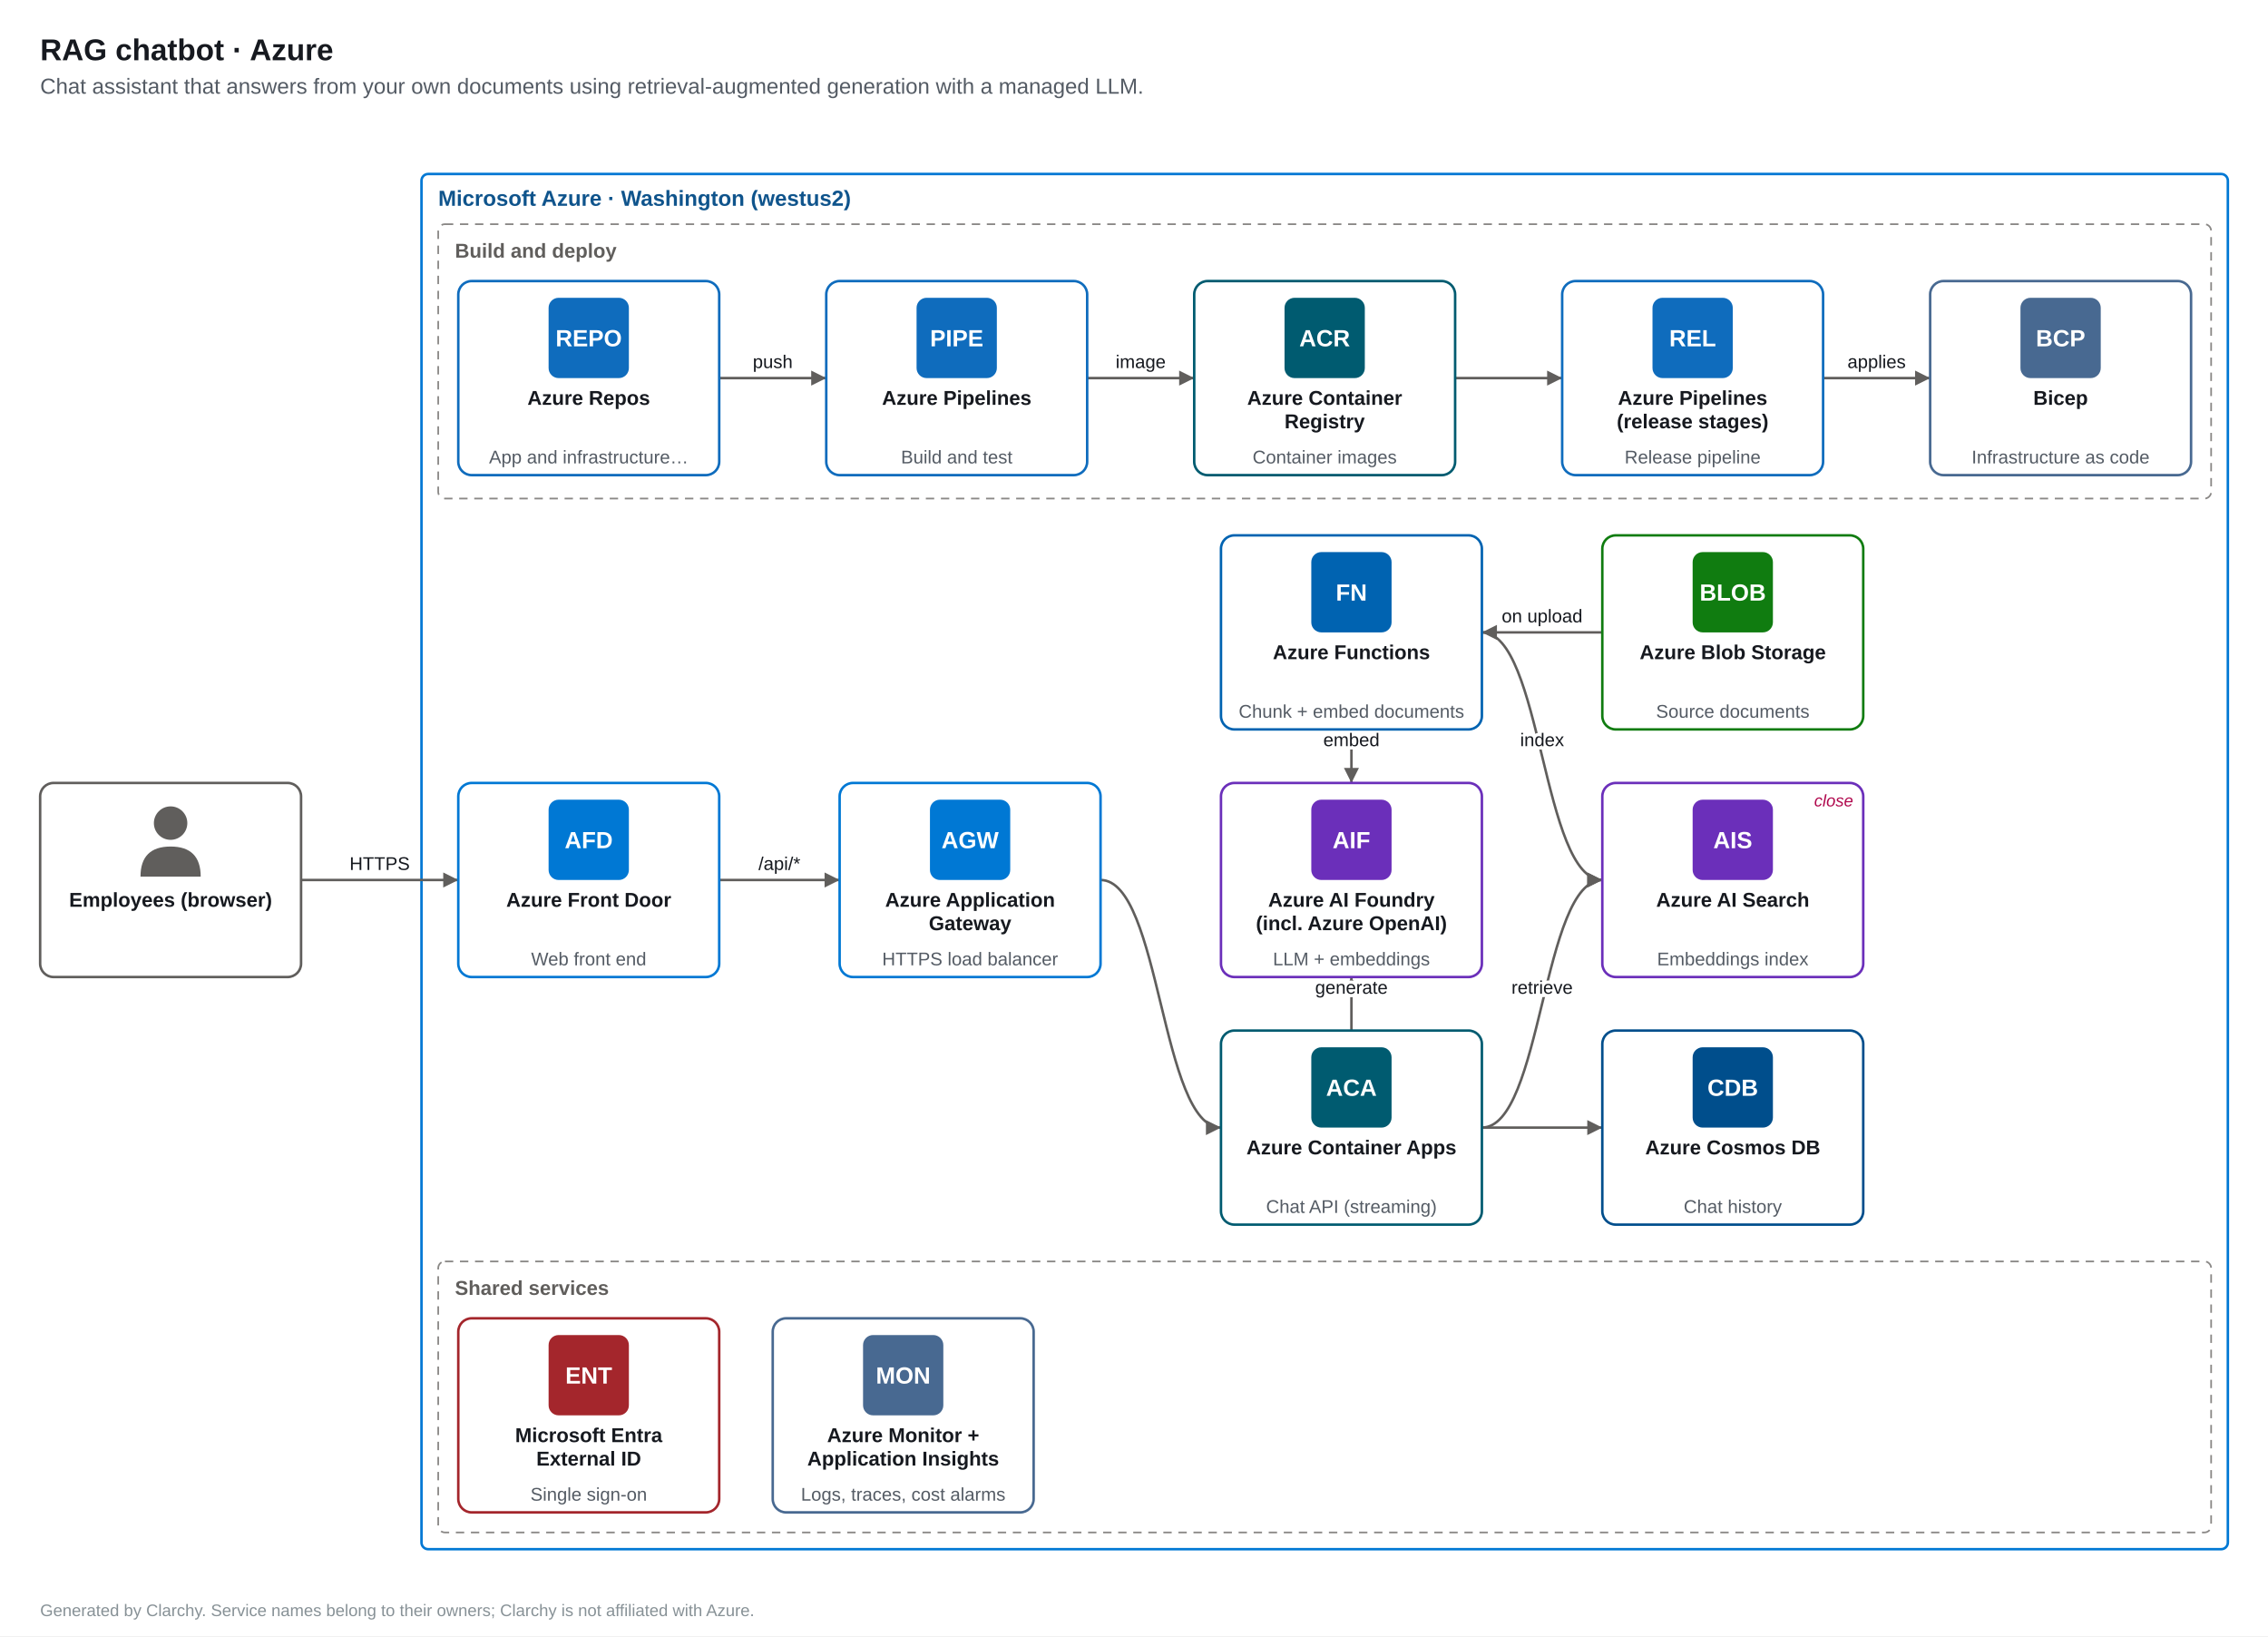
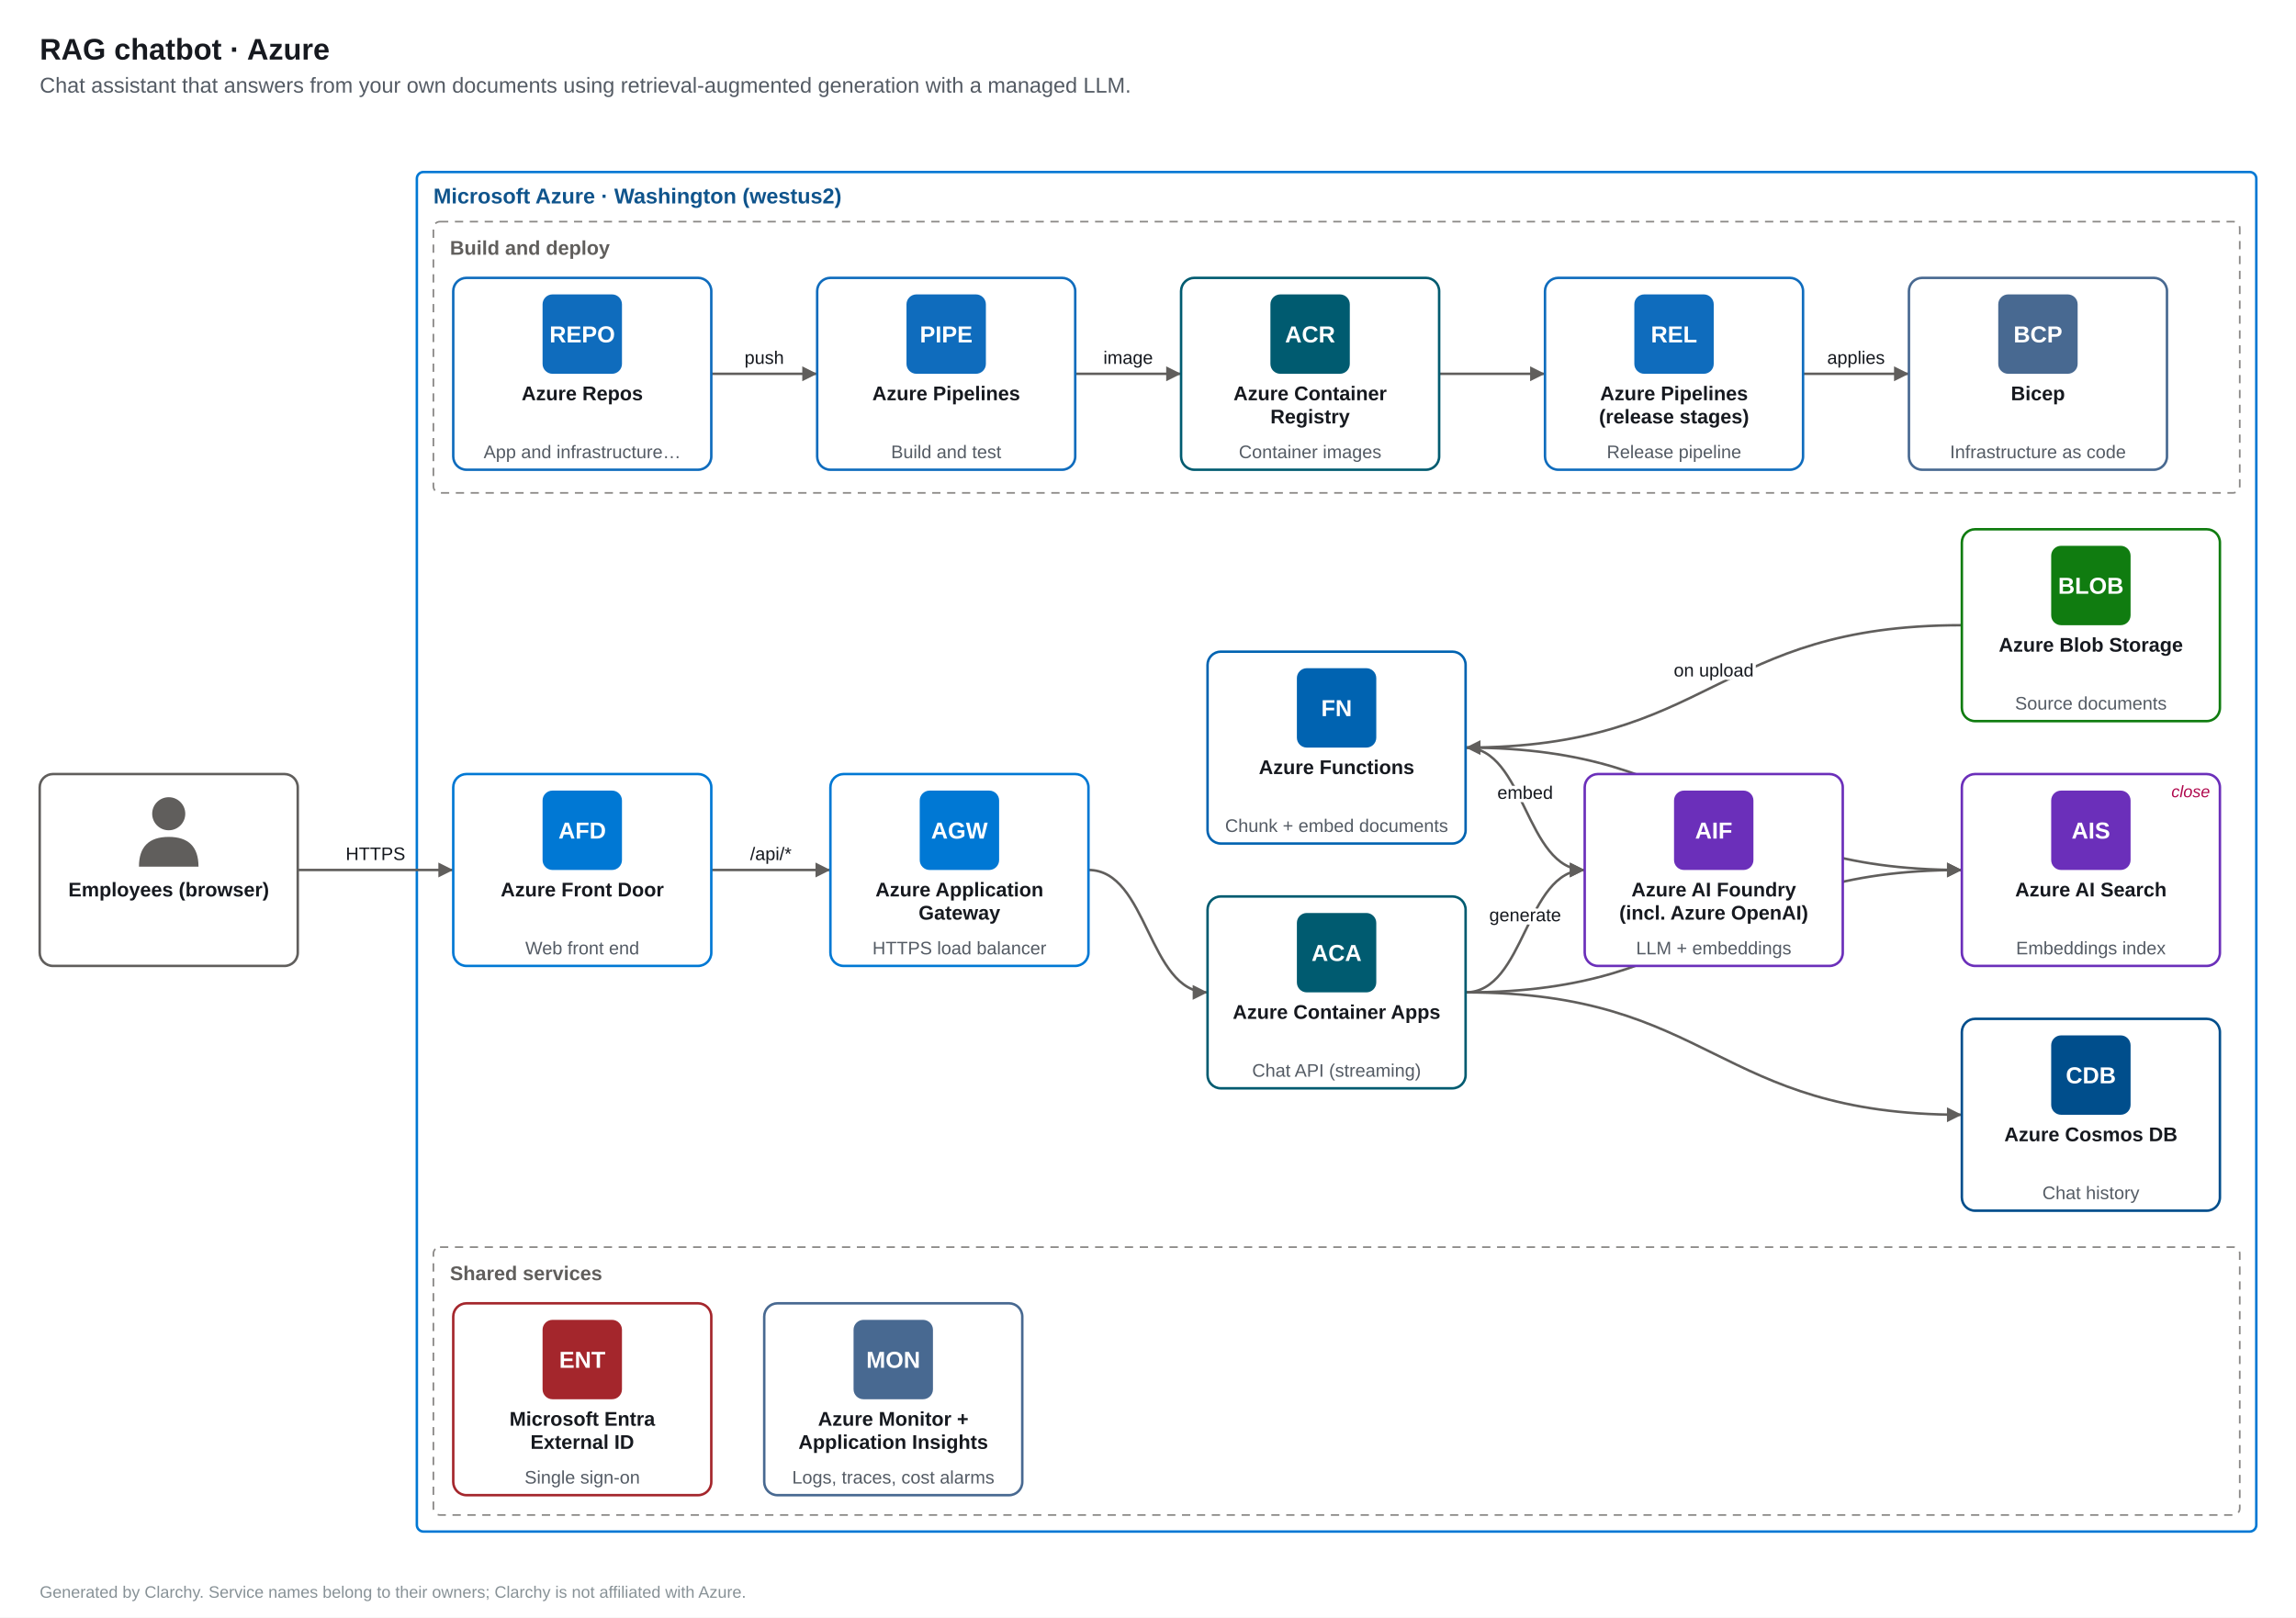
- <svg xmlns="http://www.w3.org/2000/svg" class="ca-diagram ca-azure" width="1356" height="978" viewBox="0 0 1356 978" role="img" data-body-top="80" data-body-bottom="950" aria-label="RAG chatbot on Azure">
+ <svg xmlns="http://www.w3.org/2000/svg" class="ca-diagram ca-azure" width="1388" height="978" viewBox="0 0 1388 978" role="img" data-body-top="80" data-body-bottom="950" aria-label="RAG chatbot on Azure">
  <style>.ca-azure{font-family:'Segoe UI', 'Helvetica Neue', Arial, sans-serif}
.ca-azure .ca-bg{fill:#ffffff}
.ca-azure .ca-title{font-size:18px;font-weight:600;fill:#16191f}
.ca-azure .ca-subtitle{font-size:13px;fill:#545b64}
.ca-azure .ca-cloud{fill:#FFFFFF;stroke:#0078D4;stroke-width:1.5;}
.ca-azure .ca-cloud-label{font-size:13px;font-weight:600;fill:#0F548C}
.ca-azure .ca-band{fill:none;stroke:#8A8886;stroke-dasharray:5 4}
.ca-azure .ca-band-label{font-size:12px;font-weight:600;fill:#605E5C}
.ca-azure .ca-node-box{fill:#ffffff;stroke-width:1.5}
.ca-azure .ca-badge{font-size:14px;font-weight:700;fill:#ffffff}
.ca-azure .ca-service{font-size:12px;font-weight:600;fill:#16191f}
.ca-azure .ca-label{font-size:11px;fill:#545b64}
.ca-azure .ca-fidelity{font-size:10px;font-style:italic;fill:#b0084d}
.ca-azure .ca-edge{fill:none;stroke:#605E5C;stroke-width:1.5}
.ca-azure .ca-arrow{fill:#605E5C}
.ca-azure .ca-edge-label{font-size:11px;fill:#16191f;paint-order:stroke;stroke:#ffffff;stroke-width:4}
.ca-azure .ca-footer{font-size:10px;fill:#879196}</style>
-   <rect class="ca-bg" width="1356" height="978" />
+   <rect class="ca-bg" width="1388" height="978" />
  <text class="ca-title" x="24" y="36">RAG chatbot · Azure</text>
  <text class="ca-subtitle" x="24" y="56">Chat assistant that answers from your own documents using retrieval-augmented generation with a managed LLM.</text>
-   <rect class="ca-cloud" x="252" y="104" width="1080" height="822" rx="4" />
+   <rect class="ca-cloud" x="252" y="104" width="1112" height="822" rx="4" />
  <text class="ca-cloud-label" x="262" y="123">Microsoft Azure · Washington (westus2)</text>
-   <rect class="ca-band" x="262" y="134" width="1060" height="164" rx="4" />
+   <rect class="ca-band" x="262" y="134" width="1092" height="164" rx="4" />
  <text class="ca-band-label" x="272" y="154">Build and deploy</text>
-   <rect class="ca-band" x="262" y="754" width="1060" height="162" rx="4" />
+   <rect class="ca-band" x="262" y="754" width="1092" height="162" rx="4" />
  <text class="ca-band-label" x="272" y="774">Shared services</text>
  <path class="ca-edge" data-from="users" data-to="cdn" d="M180,526 C227,526 227,526 274,526" />
  <polygon class="ca-arrow" data-from="users" data-to="cdn" points="274,526 265,521.5 265,530.5" />
  <text class="ca-edge-label" data-from="users" data-to="cdn" x="227" y="520" text-anchor="middle">HTTPS</text>
  <path class="ca-edge" data-from="cdn" data-to="lb" d="M430,526 C466,526 466,526 502,526" />
  <polygon class="ca-arrow" data-from="cdn" data-to="lb" points="502,526 493,521.5 493,530.5" />
  <text class="ca-edge-label" data-from="cdn" data-to="lb" x="466" y="520" text-anchor="middle">/api/*</text>
-   <path class="ca-edge" data-from="lb" data-to="app" d="M658,526 C694,526 694,674 730,674" />
-   <polygon class="ca-arrow" data-from="lb" data-to="app" points="730,674 721,669.5 721,678.5" />
-   <path class="ca-edge" data-from="app" data-to="vectors" d="M886,674 C922,674 922,526 958,526" />
-   <polygon class="ca-arrow" data-from="app" data-to="vectors" points="958,526 949,521.5 949,530.5" />
-   <text class="ca-edge-label" data-from="app" data-to="vectors" x="922" y="594" text-anchor="middle">retrieve</text>
-   <path class="ca-edge" data-from="app" data-to="llm" d="M808,616 C808,600 808,600 808,584" />
-   <polygon class="ca-arrow" data-from="app" data-to="llm" points="808,584 803.5,593 812.5,593" />
-   <text class="ca-edge-label" data-from="app" data-to="llm" x="808" y="594" text-anchor="middle">generate</text>
-   <path class="ca-edge" data-from="app" data-to="history" d="M886,674 C922,674 922,674 958,674" />
-   <polygon class="ca-arrow" data-from="app" data-to="history" points="958,674 949,669.5 949,678.5" />
-   <path class="ca-edge" data-from="docs" data-to="ingest" d="M958,378 C922,378 922,378 886,378" />
-   <polygon class="ca-arrow" data-from="docs" data-to="ingest" points="886,378 895,373.5 895,382.5" />
-   <text class="ca-edge-label" data-from="docs" data-to="ingest" x="922" y="372" text-anchor="middle">on upload</text>
-   <path class="ca-edge" data-from="ingest" data-to="llm" d="M808,436 C808,452 808,452 808,468" />
-   <polygon class="ca-arrow" data-from="ingest" data-to="llm" points="808,468 803.5,459 812.5,459" />
-   <text class="ca-edge-label" data-from="ingest" data-to="llm" x="808" y="446" text-anchor="middle">embed</text>
-   <path class="ca-edge" data-from="ingest" data-to="vectors" d="M886,378 C922,378 922,526 958,526" />
-   <polygon class="ca-arrow" data-from="ingest" data-to="vectors" points="958,526 949,521.5 949,530.5" />
-   <text class="ca-edge-label" data-from="ingest" data-to="vectors" x="922" y="446" text-anchor="middle">index</text>
+   <path class="ca-edge" data-from="lb" data-to="app" d="M658,526 C694,526 694,600 730,600" />
+   <polygon class="ca-arrow" data-from="lb" data-to="app" points="730,600 721,595.5 721,604.5" />
+   <path class="ca-edge" data-from="app" data-to="vectors" d="M886,600 C1036,600 1036,526 1186,526" />
+   <polygon class="ca-arrow" data-from="app" data-to="vectors" points="1186,526 1177,521.5 1177,530.5" />
+   <text class="ca-edge-label" data-from="app" data-to="vectors" x="1036" y="557" text-anchor="middle">retrieve</text>
+   <path class="ca-edge" data-from="app" data-to="llm" d="M886,600 C922,600 922,526 958,526" />
+   <polygon class="ca-arrow" data-from="app" data-to="llm" points="958,526 949,521.5 949,530.5" />
+   <text class="ca-edge-label" data-from="app" data-to="llm" x="922" y="557" text-anchor="middle">generate</text>
+   <path class="ca-edge" data-from="app" data-to="history" d="M886,600 C1036,600 1036,674 1186,674" />
+   <polygon class="ca-arrow" data-from="app" data-to="history" points="1186,674 1177,669.5 1177,678.5" />
+   <path class="ca-edge" data-from="docs" data-to="ingest" d="M1186,378 C1036,378 1036,452 886,452" />
+   <polygon class="ca-arrow" data-from="docs" data-to="ingest" points="886,452 895,447.5 895,456.5" />
+   <text class="ca-edge-label" data-from="docs" data-to="ingest" x="1036" y="409" text-anchor="middle">on upload</text>
+   <path class="ca-edge" data-from="ingest" data-to="llm" d="M886,452 C922,452 922,526 958,526" />
+   <polygon class="ca-arrow" data-from="ingest" data-to="llm" points="958,526 949,521.5 949,530.5" />
+   <text class="ca-edge-label" data-from="ingest" data-to="llm" x="922" y="483" text-anchor="middle">embed</text>
+   <path class="ca-edge" data-from="ingest" data-to="vectors" d="M886,452 C1036,452 1036,526 1186,526" />
+   <polygon class="ca-arrow" data-from="ingest" data-to="vectors" points="1186,526 1177,521.5 1177,530.5" />
+   <text class="ca-edge-label" data-from="ingest" data-to="vectors" x="1036" y="483" text-anchor="middle">index</text>
  <path class="ca-edge" data-from="repo" data-to="build" d="M430,226 C462,226 462,226 494,226" />
  <polygon class="ca-arrow" data-from="repo" data-to="build" points="494,226 485,221.5 485,230.5" />
  <text class="ca-edge-label" data-from="repo" data-to="build" x="462" y="220" text-anchor="middle">push</text>
  <path class="ca-edge" data-from="build" data-to="registry" d="M650,226 C682,226 682,226 714,226" />
  <polygon class="ca-arrow" data-from="build" data-to="registry" points="714,226 705,221.5 705,230.5" />
  <text class="ca-edge-label" data-from="build" data-to="registry" x="682" y="220" text-anchor="middle">image</text>
  <path class="ca-edge" data-from="registry" data-to="deploy" d="M870,226 C902,226 902,226 934,226" />
  <polygon class="ca-arrow" data-from="registry" data-to="deploy" points="934,226 925,221.5 925,230.5" />
  <path class="ca-edge" data-from="deploy" data-to="infra-code" d="M1090,226 C1122,226 1122,226 1154,226" />
  <polygon class="ca-arrow" data-from="deploy" data-to="infra-code" points="1154,226 1145,221.5 1145,230.5" />
  <text class="ca-edge-label" data-from="deploy" data-to="infra-code" x="1122" y="220" text-anchor="middle">applies</text>
  <g class="node" data-id="users" data-capability="client" data-stage="users">
    <rect class="ca-node-box" x="24" y="468" width="156" height="116" rx="8" style="stroke:#605E5C" />
    <g fill="#605E5C">
      <circle cx="102" cy="492" r="10" />
      <path d="M84,524 Q84,506 102,506 Q120,506 120,524 Z" />
    </g>
    <text class="ca-service" x="102" y="542" text-anchor="middle">Employees (browser)</text>
  </g>
  <g class="node" data-id="cdn" data-capability="cdn" data-stage="serve">
    <rect class="ca-node-box" x="274" y="468" width="156" height="116" rx="8" style="stroke:#0078D4" />
    <rect x="328" y="478" width="48" height="48" rx="6" fill="#0078D4" />
    <text class="ca-badge" x="352" y="507" text-anchor="middle">AFD</text>
    <text class="ca-service" x="352" y="542" text-anchor="middle">Azure Front Door</text>
    <text class="ca-label" x="352" y="577" text-anchor="middle">Web front end</text>
  </g>
  <g class="node" data-id="lb" data-capability="load-balancer" data-stage="serve">
    <rect class="ca-node-box" x="502" y="468" width="156" height="116" rx="8" style="stroke:#0078D4" />
    <rect x="556" y="478" width="48" height="48" rx="6" fill="#0078D4" />
    <text class="ca-badge" x="580" y="507" text-anchor="middle">AGW</text>
    <text class="ca-service" x="580" y="542" text-anchor="middle">Azure Application</text>
    <text class="ca-service" x="580" y="556" text-anchor="middle">Gateway</text>
    <text class="ca-label" x="580" y="577" text-anchor="middle">HTTPS load balancer</text>
  </g>
  <g class="node" data-id="app" data-capability="container-service" data-stage="run">
-     <rect class="ca-node-box" x="730" y="616" width="156" height="116" rx="8" style="stroke:#005B70" />
-     <rect x="784" y="626" width="48" height="48" rx="6" fill="#005B70" />
-     <text class="ca-badge" x="808" y="655" text-anchor="middle">ACA</text>
-     <text class="ca-service" x="808" y="690" text-anchor="middle">Azure Container Apps</text>
-     <text class="ca-label" x="808" y="725" text-anchor="middle">Chat API (streaming)</text>
+     <rect class="ca-node-box" x="730" y="542" width="156" height="116" rx="8" style="stroke:#005B70" />
+     <rect x="784" y="552" width="48" height="48" rx="6" fill="#005B70" />
+     <text class="ca-badge" x="808" y="581" text-anchor="middle">ACA</text>
+     <text class="ca-service" x="808" y="616" text-anchor="middle">Azure Container Apps</text>
+     <text class="ca-label" x="808" y="651" text-anchor="middle">Chat API (streaming)</text>
  </g>
  <g class="node" data-id="llm" data-capability="llm-inference" data-stage="run">
-     <rect class="ca-node-box" x="730" y="468" width="156" height="116" rx="8" style="stroke:#6B2FBA" />
-     <rect x="784" y="478" width="48" height="48" rx="6" fill="#6B2FBA" />
-     <text class="ca-badge" x="808" y="507" text-anchor="middle">AIF</text>
-     <text class="ca-service" x="808" y="542" text-anchor="middle">Azure AI Foundry</text>
-     <text class="ca-service" x="808" y="556" text-anchor="middle">(incl. Azure OpenAI)</text>
-     <text class="ca-label" x="808" y="577" text-anchor="middle">LLM + embeddings</text>
+     <rect class="ca-node-box" x="958" y="468" width="156" height="116" rx="8" style="stroke:#6B2FBA" />
+     <rect x="1012" y="478" width="48" height="48" rx="6" fill="#6B2FBA" />
+     <text class="ca-badge" x="1036" y="507" text-anchor="middle">AIF</text>
+     <text class="ca-service" x="1036" y="542" text-anchor="middle">Azure AI Foundry</text>
+     <text class="ca-service" x="1036" y="556" text-anchor="middle">(incl. Azure OpenAI)</text>
+     <text class="ca-label" x="1036" y="577" text-anchor="middle">LLM + embeddings</text>
  </g>
  <g class="node" data-id="ingest" data-capability="serverless-function" data-stage="run">
-     <rect class="ca-node-box" x="730" y="320" width="156" height="116" rx="8" style="stroke:#0063B1" />
-     <rect x="784" y="330" width="48" height="48" rx="6" fill="#0063B1" />
-     <text class="ca-badge" x="808" y="359" text-anchor="middle">FN</text>
-     <text class="ca-service" x="808" y="394" text-anchor="middle">Azure Functions</text>
-     <text class="ca-label" x="808" y="429" text-anchor="middle">Chunk + embed documents</text>
+     <rect class="ca-node-box" x="730" y="394" width="156" height="116" rx="8" style="stroke:#0063B1" />
+     <rect x="784" y="404" width="48" height="48" rx="6" fill="#0063B1" />
+     <text class="ca-badge" x="808" y="433" text-anchor="middle">FN</text>
+     <text class="ca-service" x="808" y="468" text-anchor="middle">Azure Functions</text>
+     <text class="ca-label" x="808" y="503" text-anchor="middle">Chunk + embed documents</text>
  </g>
  <g class="node" data-id="docs" data-capability="object-storage" data-stage="store">
-     <rect class="ca-node-box" x="958" y="320" width="156" height="116" rx="8" style="stroke:#107C10" />
-     <rect x="1012" y="330" width="48" height="48" rx="6" fill="#107C10" />
-     <text class="ca-badge" x="1036" y="359" text-anchor="middle">BLOB</text>
-     <text class="ca-service" x="1036" y="394" text-anchor="middle">Azure Blob Storage</text>
-     <text class="ca-label" x="1036" y="429" text-anchor="middle">Source documents</text>
+     <rect class="ca-node-box" x="1186" y="320" width="156" height="116" rx="8" style="stroke:#107C10" />
+     <rect x="1240" y="330" width="48" height="48" rx="6" fill="#107C10" />
+     <text class="ca-badge" x="1264" y="359" text-anchor="middle">BLOB</text>
+     <text class="ca-service" x="1264" y="394" text-anchor="middle">Azure Blob Storage</text>
+     <text class="ca-label" x="1264" y="429" text-anchor="middle">Source documents</text>
  </g>
  <g class="node" data-id="vectors" data-capability="vector-search" data-stage="store">
-     <rect class="ca-node-box" x="958" y="468" width="156" height="116" rx="8" style="stroke:#6B2FBA" />
-     <rect x="1012" y="478" width="48" height="48" rx="6" fill="#6B2FBA" />
-     <text class="ca-badge" x="1036" y="507" text-anchor="middle">AIS</text>
-     <text class="ca-service" x="1036" y="542" text-anchor="middle">Azure AI Search</text>
-     <text class="ca-label" x="1036" y="577" text-anchor="middle">Embeddings index</text>
-     <text class="ca-fidelity" x="1108" y="482" text-anchor="end">close</text>
+     <rect class="ca-node-box" x="1186" y="468" width="156" height="116" rx="8" style="stroke:#6B2FBA" />
+     <rect x="1240" y="478" width="48" height="48" rx="6" fill="#6B2FBA" />
+     <text class="ca-badge" x="1264" y="507" text-anchor="middle">AIS</text>
+     <text class="ca-service" x="1264" y="542" text-anchor="middle">Azure AI Search</text>
+     <text class="ca-label" x="1264" y="577" text-anchor="middle">Embeddings index</text>
+     <text class="ca-fidelity" x="1336" y="482" text-anchor="end">close</text>
  </g>
  <g class="node" data-id="history" data-capability="key-value-db" data-stage="store">
-     <rect class="ca-node-box" x="958" y="616" width="156" height="116" rx="8" style="stroke:#004E8C" />
-     <rect x="1012" y="626" width="48" height="48" rx="6" fill="#004E8C" />
-     <text class="ca-badge" x="1036" y="655" text-anchor="middle">CDB</text>
-     <text class="ca-service" x="1036" y="690" text-anchor="middle">Azure Cosmos DB</text>
-     <text class="ca-label" x="1036" y="725" text-anchor="middle">Chat history</text>
+     <rect class="ca-node-box" x="1186" y="616" width="156" height="116" rx="8" style="stroke:#004E8C" />
+     <rect x="1240" y="626" width="48" height="48" rx="6" fill="#004E8C" />
+     <text class="ca-badge" x="1264" y="655" text-anchor="middle">CDB</text>
+     <text class="ca-service" x="1264" y="690" text-anchor="middle">Azure Cosmos DB</text>
+     <text class="ca-label" x="1264" y="725" text-anchor="middle">Chat history</text>
  </g>
  <g class="node" data-id="auth" data-capability="identity" data-stage="operate">
    <rect class="ca-node-box" x="274" y="788" width="156" height="116" rx="8" style="stroke:#A4262C" />
    <rect x="328" y="798" width="48" height="48" rx="6" fill="#A4262C" />
    <text class="ca-badge" x="352" y="827" text-anchor="middle">ENT</text>
    <text class="ca-service" x="352" y="862" text-anchor="middle">Microsoft Entra</text>
    <text class="ca-service" x="352" y="876" text-anchor="middle">External ID</text>
    <text class="ca-label" x="352" y="897" text-anchor="middle">Single sign-on</text>
  </g>
  <g class="node" data-id="logs" data-capability="monitoring" data-stage="operate">
    <rect class="ca-node-box" x="462" y="788" width="156" height="116" rx="8" style="stroke:#486991" />
    <rect x="516" y="798" width="48" height="48" rx="6" fill="#486991" />
    <text class="ca-badge" x="540" y="827" text-anchor="middle">MON</text>
    <text class="ca-service" x="540" y="862" text-anchor="middle">Azure Monitor +</text>
    <text class="ca-service" x="540" y="876" text-anchor="middle">Application Insights</text>
    <text class="ca-label" x="540" y="897" text-anchor="middle">Logs, traces, cost alarms</text>
  </g>
  <g class="node" data-id="repo" data-capability="source-control" data-stage="code">
    <rect class="ca-node-box" x="274" y="168" width="156" height="116" rx="8" style="stroke:#0F6CBD" />
    <rect x="328" y="178" width="48" height="48" rx="6" fill="#0F6CBD" />
    <text class="ca-badge" x="352" y="207" text-anchor="middle">REPO</text>
    <text class="ca-service" x="352" y="242" text-anchor="middle">Azure Repos</text>
    <text class="ca-label" x="352" y="277" text-anchor="middle">App and infrastructure…</text>
  </g>
  <g class="node" data-id="build" data-capability="ci-build" data-stage="build">
    <rect class="ca-node-box" x="494" y="168" width="156" height="116" rx="8" style="stroke:#0F6CBD" />
    <rect x="548" y="178" width="48" height="48" rx="6" fill="#0F6CBD" />
    <text class="ca-badge" x="572" y="207" text-anchor="middle">PIPE</text>
    <text class="ca-service" x="572" y="242" text-anchor="middle">Azure Pipelines</text>
    <text class="ca-label" x="572" y="277" text-anchor="middle">Build and test</text>
  </g>
  <g class="node" data-id="registry" data-capability="container-registry" data-stage="ship">
    <rect class="ca-node-box" x="714" y="168" width="156" height="116" rx="8" style="stroke:#005B70" />
    <rect x="768" y="178" width="48" height="48" rx="6" fill="#005B70" />
    <text class="ca-badge" x="792" y="207" text-anchor="middle">ACR</text>
    <text class="ca-service" x="792" y="242" text-anchor="middle">Azure Container</text>
    <text class="ca-service" x="792" y="256" text-anchor="middle">Registry</text>
    <text class="ca-label" x="792" y="277" text-anchor="middle">Container images</text>
  </g>
  <g class="node" data-id="deploy" data-capability="cd-deploy" data-stage="ship">
    <rect class="ca-node-box" x="934" y="168" width="156" height="116" rx="8" style="stroke:#0F6CBD" />
    <rect x="988" y="178" width="48" height="48" rx="6" fill="#0F6CBD" />
    <text class="ca-badge" x="1012" y="207" text-anchor="middle">REL</text>
    <text class="ca-service" x="1012" y="242" text-anchor="middle">Azure Pipelines</text>
    <text class="ca-service" x="1012" y="256" text-anchor="middle">(release stages)</text>
    <text class="ca-label" x="1012" y="277" text-anchor="middle">Release pipeline</text>
  </g>
  <g class="node" data-id="infra-code" data-capability="iac" data-stage="code">
    <rect class="ca-node-box" x="1154" y="168" width="156" height="116" rx="8" style="stroke:#486991" />
    <rect x="1208" y="178" width="48" height="48" rx="6" fill="#486991" />
    <text class="ca-badge" x="1232" y="207" text-anchor="middle">BCP</text>
    <text class="ca-service" x="1232" y="242" text-anchor="middle">Bicep</text>
    <text class="ca-label" x="1232" y="277" text-anchor="middle">Infrastructure as code</text>
  </g>
  <text class="ca-footer" x="24" y="966">Generated by Clarchy. Service names belong to their owners; Clarchy is not affiliated with Azure.</text>
</svg>
